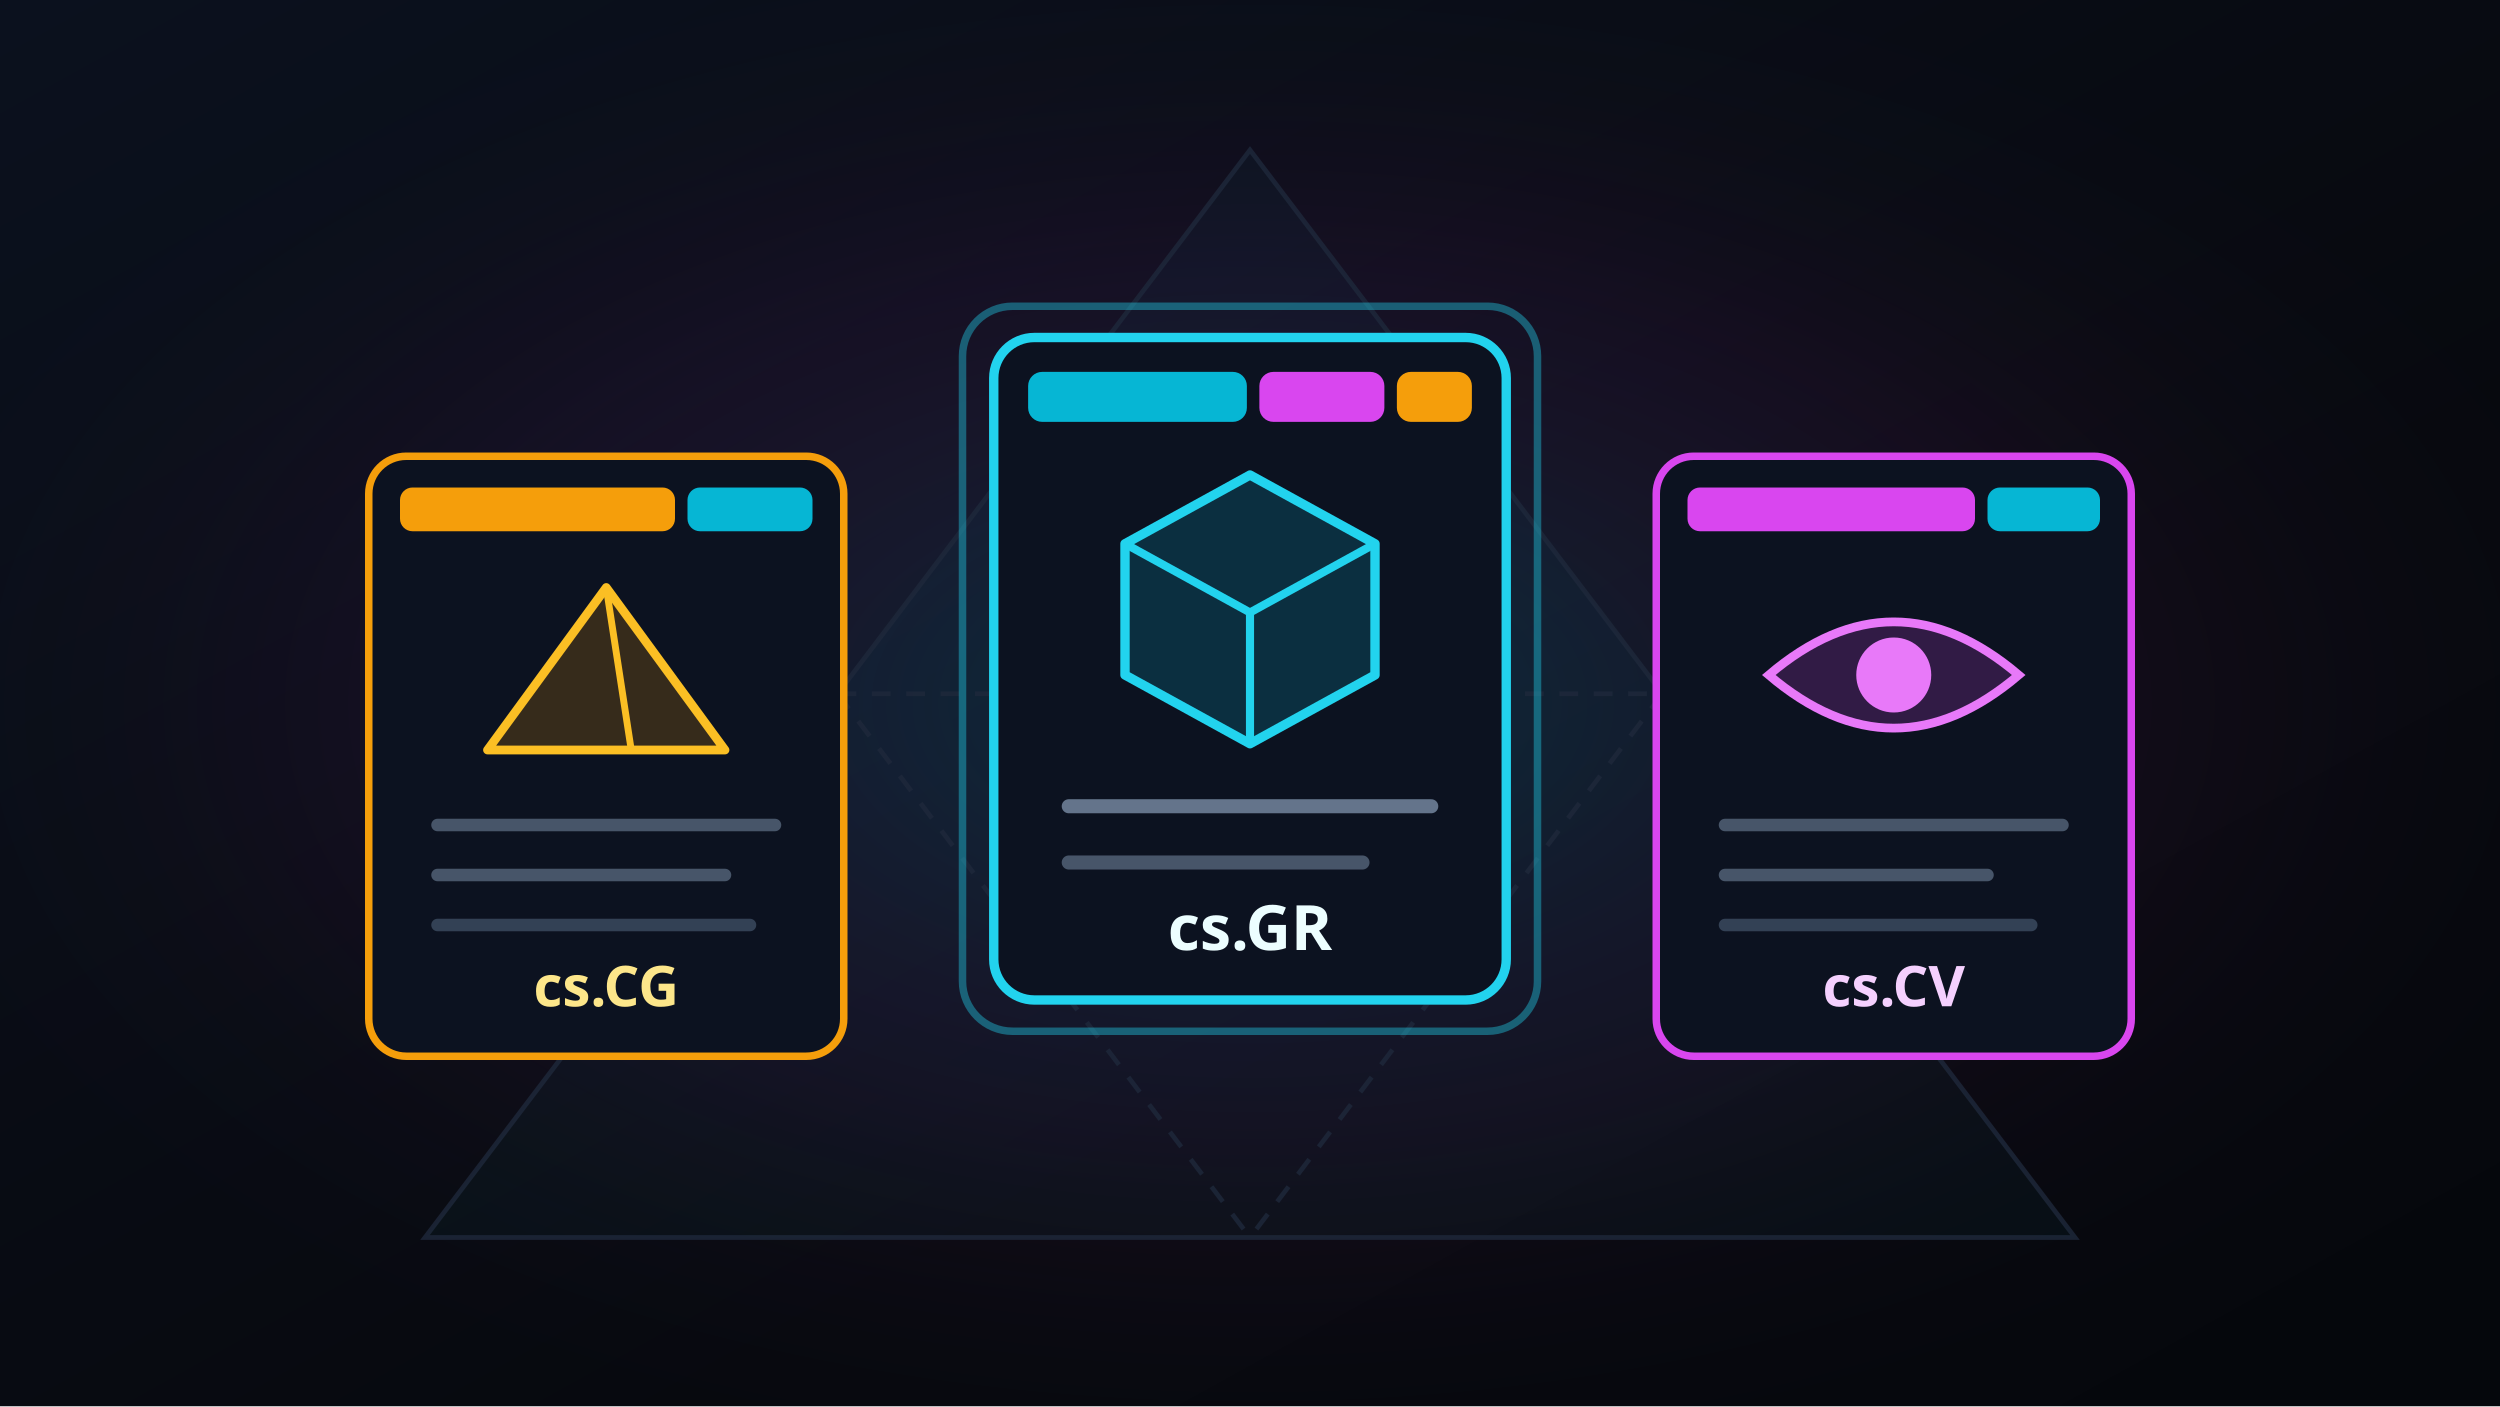
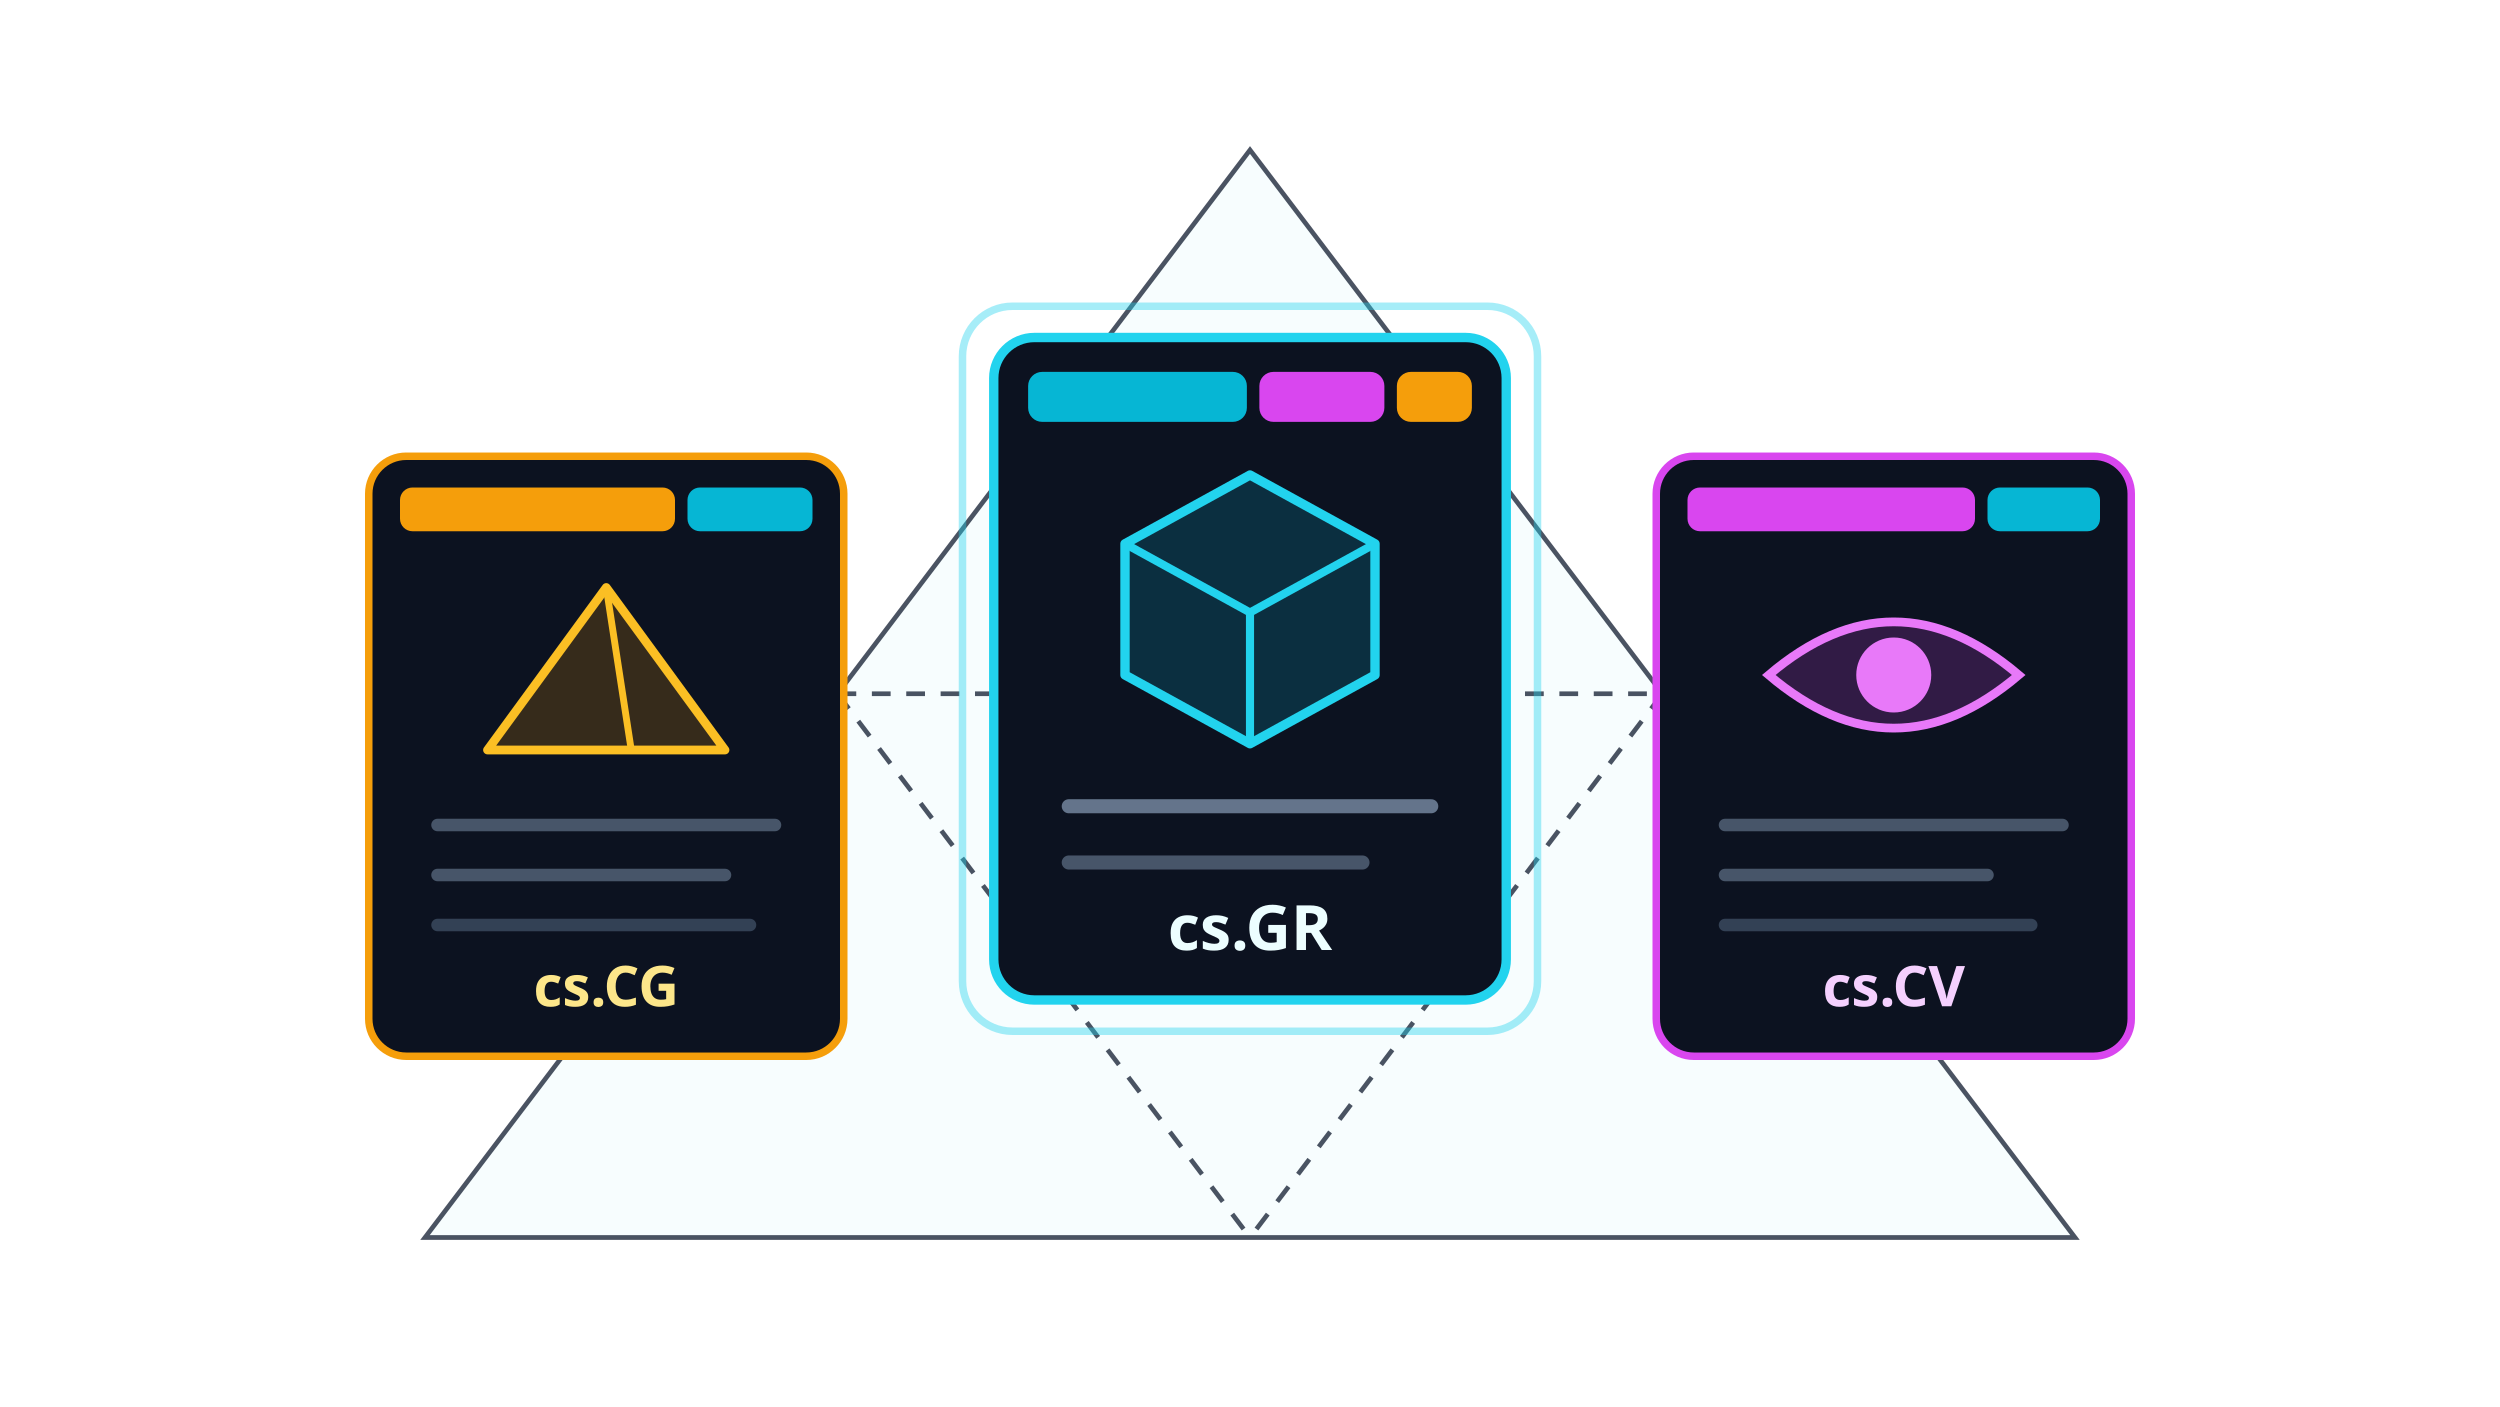
<svg xmlns="http://www.w3.org/2000/svg" viewBox="0 0 800 450" width="800" height="450">
-   <defs>
-     <linearGradient id="ex-arxiv-bg" x1="0%" y1="0%" x2="100%" y2="100%">
-       <stop offset="0%" stop-color="#0B111E" />
-       <stop offset="65%" stop-color="#07090E" />
-       <stop offset="100%" stop-color="#05070C" />
-     </linearGradient>
-     <radialGradient id="ex-arxiv-glow" cx="50%" cy="50%" r="58%">
-       <stop offset="0%" stop-color="#06B6D4" stop-opacity="0.18" />
-       <stop offset="55%" stop-color="#D946EF" stop-opacity="0.06" />
-       <stop offset="100%" stop-color="#07090E" stop-opacity="0" />
-     </radialGradient>
-   </defs>
-   <rect width="800" height="450" fill="url(#ex-arxiv-bg)" />
-   <rect width="800" height="450" fill="url(#ex-arxiv-glow)" />
-   <g stroke="#1E293B" stroke-width="1.5" fill="none" stroke-opacity="0.8">
-     <polygon points="400,48 136,396 664,396" fill="#06B6D4" fill-opacity="0.035" />
-     <line x1="268" y1="222" x2="532" y2="222" stroke-dasharray="6 5" />
-     <line x1="268" y1="222" x2="400" y2="396" stroke-dasharray="6 5" />
-     <line x1="532" y1="222" x2="400" y2="396" stroke-dasharray="6 5" />
+   <g class="sv-edge" stroke="#1E293B" stroke-width="1.5" fill="none" stroke-opacity="0.8">
+     <polygon class="sv-edge" points="400,48 136,396 664,396" fill="#06B6D4" fill-opacity="0.035" />
+     <line class="sv-edge" x1="268" y1="222" x2="532" y2="222" stroke-dasharray="6 5" />
+     <line class="sv-edge" x1="268" y1="222" x2="400" y2="396" stroke-dasharray="6 5" />
+     <line class="sv-edge" x1="532" y1="222" x2="400" y2="396" stroke-dasharray="6 5" />
  </g>
  <g transform="translate(194, 242)">
-     <rect x="-76" y="-96" width="152" height="192" rx="12" fill="#0C1220" stroke="#F59E0B" stroke-width="2.4" />
+     <rect class="sv-panel sv-stroke-amber" x="-76" y="-96" width="152" height="192" rx="12" fill="#0C1220" stroke="#F59E0B" stroke-width="2.4" />
    <rect x="-66" y="-86" width="88" height="14" rx="4" fill="#F59E0B" />
    <rect x="26" y="-86" width="40" height="14" rx="4" fill="#06B6D4" />
-     <polygon points="0,-54 38,-2 0,-2 -38,-2" fill="#F59E0B" fill-opacity="0.18" stroke="#FBBF24" stroke-width="2.8" stroke-linejoin="round" />
-     <line x1="0" y1="-54" x2="8" y2="-2" stroke="#FBBF24" stroke-width="2.2" />
-     <line x1="-54" y1="22" x2="54" y2="22" stroke="#475569" stroke-width="4" stroke-linecap="round" />
-     <line x1="-54" y1="38" x2="38" y2="38" stroke="#475569" stroke-width="4" stroke-linecap="round" />
-     <line x1="-54" y1="54" x2="46" y2="54" stroke="#334155" stroke-width="4" stroke-linecap="round" />
-     <text x="0" y="80" text-anchor="middle" font-family="IBM Plex Mono, Noto Sans, monospace" font-size="18" font-weight="700" fill="#FDE68A">cs.CG</text>
+     <polygon class="sv-stroke-amber" points="0,-54 38,-2 0,-2 -38,-2" fill="#F59E0B" fill-opacity="0.18" stroke="#FBBF24" stroke-width="2.8" stroke-linejoin="round" />
+     <line class="sv-stroke-amber" x1="0" y1="-54" x2="8" y2="-2" stroke="#FBBF24" stroke-width="2.2" />
+     <line class="sv-edge" x1="-54" y1="22" x2="54" y2="22" stroke="#475569" stroke-width="4" stroke-linecap="round" />
+     <line class="sv-edge" x1="-54" y1="38" x2="38" y2="38" stroke="#475569" stroke-width="4" stroke-linecap="round" />
+     <line class="sv-edge" x1="-54" y1="54" x2="46" y2="54" stroke="#334155" stroke-width="4" stroke-linecap="round" />
+     <text class="sv-text-amber" x="0" y="80" text-anchor="middle" font-family="IBM Plex Mono, Noto Sans, monospace" font-size="18" font-weight="700" fill="#FDE68A">cs.CG</text>
  </g>
  <g transform="translate(606, 242)">
-     <rect x="-76" y="-96" width="152" height="192" rx="12" fill="#0C1220" stroke="#D946EF" stroke-width="2.4" />
+     <rect class="sv-panel sv-stroke-fuchsia" x="-76" y="-96" width="152" height="192" rx="12" fill="#0C1220" stroke="#D946EF" stroke-width="2.4" />
    <rect x="-66" y="-86" width="92" height="14" rx="4" fill="#D946EF" />
    <rect x="30" y="-86" width="36" height="14" rx="4" fill="#06B6D4" />
-     <path d="M -40 -26 Q 0 -60 40 -26 Q 0 8 -40 -26 Z" fill="#D946EF" fill-opacity="0.18" stroke="#E879F9" stroke-width="2.8" />
-     <circle cx="0" cy="-26" r="12" fill="#E879F9" />
-     <line x1="-54" y1="22" x2="54" y2="22" stroke="#475569" stroke-width="4" stroke-linecap="round" />
-     <line x1="-54" y1="38" x2="30" y2="38" stroke="#475569" stroke-width="4" stroke-linecap="round" />
-     <line x1="-54" y1="54" x2="44" y2="54" stroke="#334155" stroke-width="4" stroke-linecap="round" />
-     <text x="0" y="80" text-anchor="middle" font-family="IBM Plex Mono, Noto Sans, monospace" font-size="18" font-weight="700" fill="#F5D0FE">cs.CV</text>
+     <path class="sv-stroke-fuchsia" d="M -40 -26 Q 0 -60 40 -26 Q 0 8 -40 -26 Z" fill="#D946EF" fill-opacity="0.18" stroke="#E879F9" stroke-width="2.8" />
+     <circle class="sv-fill-fuchsia" cx="0" cy="-26" r="12" fill="#E879F9" />
+     <line class="sv-edge" x1="-54" y1="22" x2="54" y2="22" stroke="#475569" stroke-width="4" stroke-linecap="round" />
+     <line class="sv-edge" x1="-54" y1="38" x2="30" y2="38" stroke="#475569" stroke-width="4" stroke-linecap="round" />
+     <line class="sv-edge" x1="-54" y1="54" x2="44" y2="54" stroke="#334155" stroke-width="4" stroke-linecap="round" />
+     <text class="sv-text-fuchsia" x="0" y="80" text-anchor="middle" font-family="IBM Plex Mono, Noto Sans, monospace" font-size="18" font-weight="700" fill="#F5D0FE">cs.CV</text>
  </g>
  <g transform="translate(400, 214)">
-     <rect x="-92" y="-116" width="184" height="232" rx="16" fill="none" stroke="#22D3EE" stroke-opacity="0.4" stroke-width="2.4" />
-     <rect x="-82" y="-106" width="164" height="212" rx="13" fill="#0C1220" stroke="#22D3EE" stroke-width="3" />
+     <rect class="sv-stroke-cyan" x="-92" y="-116" width="184" height="232" rx="16" fill="none" stroke="#22D3EE" stroke-opacity="0.4" stroke-width="2.4" />
+     <rect class="sv-panel sv-stroke-cyan" x="-82" y="-106" width="164" height="212" rx="13" fill="#0C1220" stroke="#22D3EE" stroke-width="3" />
    <rect x="-71" y="-95" width="70" height="16" rx="4.5" fill="#06B6D4" />
    <rect x="3" y="-95" width="40" height="16" rx="4.5" fill="#D946EF" />
    <rect x="47" y="-95" width="24" height="16" rx="4.5" fill="#F59E0B" />
-     <polygon points="0,-62 40,-40 40,2 0,24 -40,2 -40,-40" fill="#06B6D4" fill-opacity="0.18" stroke="#22D3EE" stroke-width="3" stroke-linejoin="round" />
-     <path d="M -40 -40 L 0 -18 L 40 -40 M 0 -18 L 0 24" fill="none" stroke="#22D3EE" stroke-width="2.6" />
-     <line x1="-58" y1="44" x2="58" y2="44" stroke="#64748B" stroke-width="4.5" stroke-linecap="round" />
-     <line x1="-58" y1="62" x2="36" y2="62" stroke="#475569" stroke-width="4.5" stroke-linecap="round" />
-     <text x="0" y="90" text-anchor="middle" font-family="IBM Plex Mono, Noto Sans, monospace" font-size="20" font-weight="700" fill="#ECFEFF">cs.GR</text>
+     <polygon class="sv-stroke-cyan" points="0,-62 40,-40 40,2 0,24 -40,2 -40,-40" fill="#06B6D4" fill-opacity="0.18" stroke="#22D3EE" stroke-width="3" stroke-linejoin="round" />
+     <path class="sv-stroke-cyan" d="M -40 -40 L 0 -18 L 40 -40 M 0 -18 L 0 24" fill="none" stroke="#22D3EE" stroke-width="2.6" />
+     <line class="sv-edge-mid" x1="-58" y1="44" x2="58" y2="44" stroke="#64748B" stroke-width="4.5" stroke-linecap="round" />
+     <line class="sv-edge" x1="-58" y1="62" x2="36" y2="62" stroke="#475569" stroke-width="4.5" stroke-linecap="round" />
+     <text class="sv-text-cyan" x="0" y="90" text-anchor="middle" font-family="IBM Plex Mono, Noto Sans, monospace" font-size="20" font-weight="700" fill="#ECFEFF">cs.GR</text>
  </g>
</svg>
